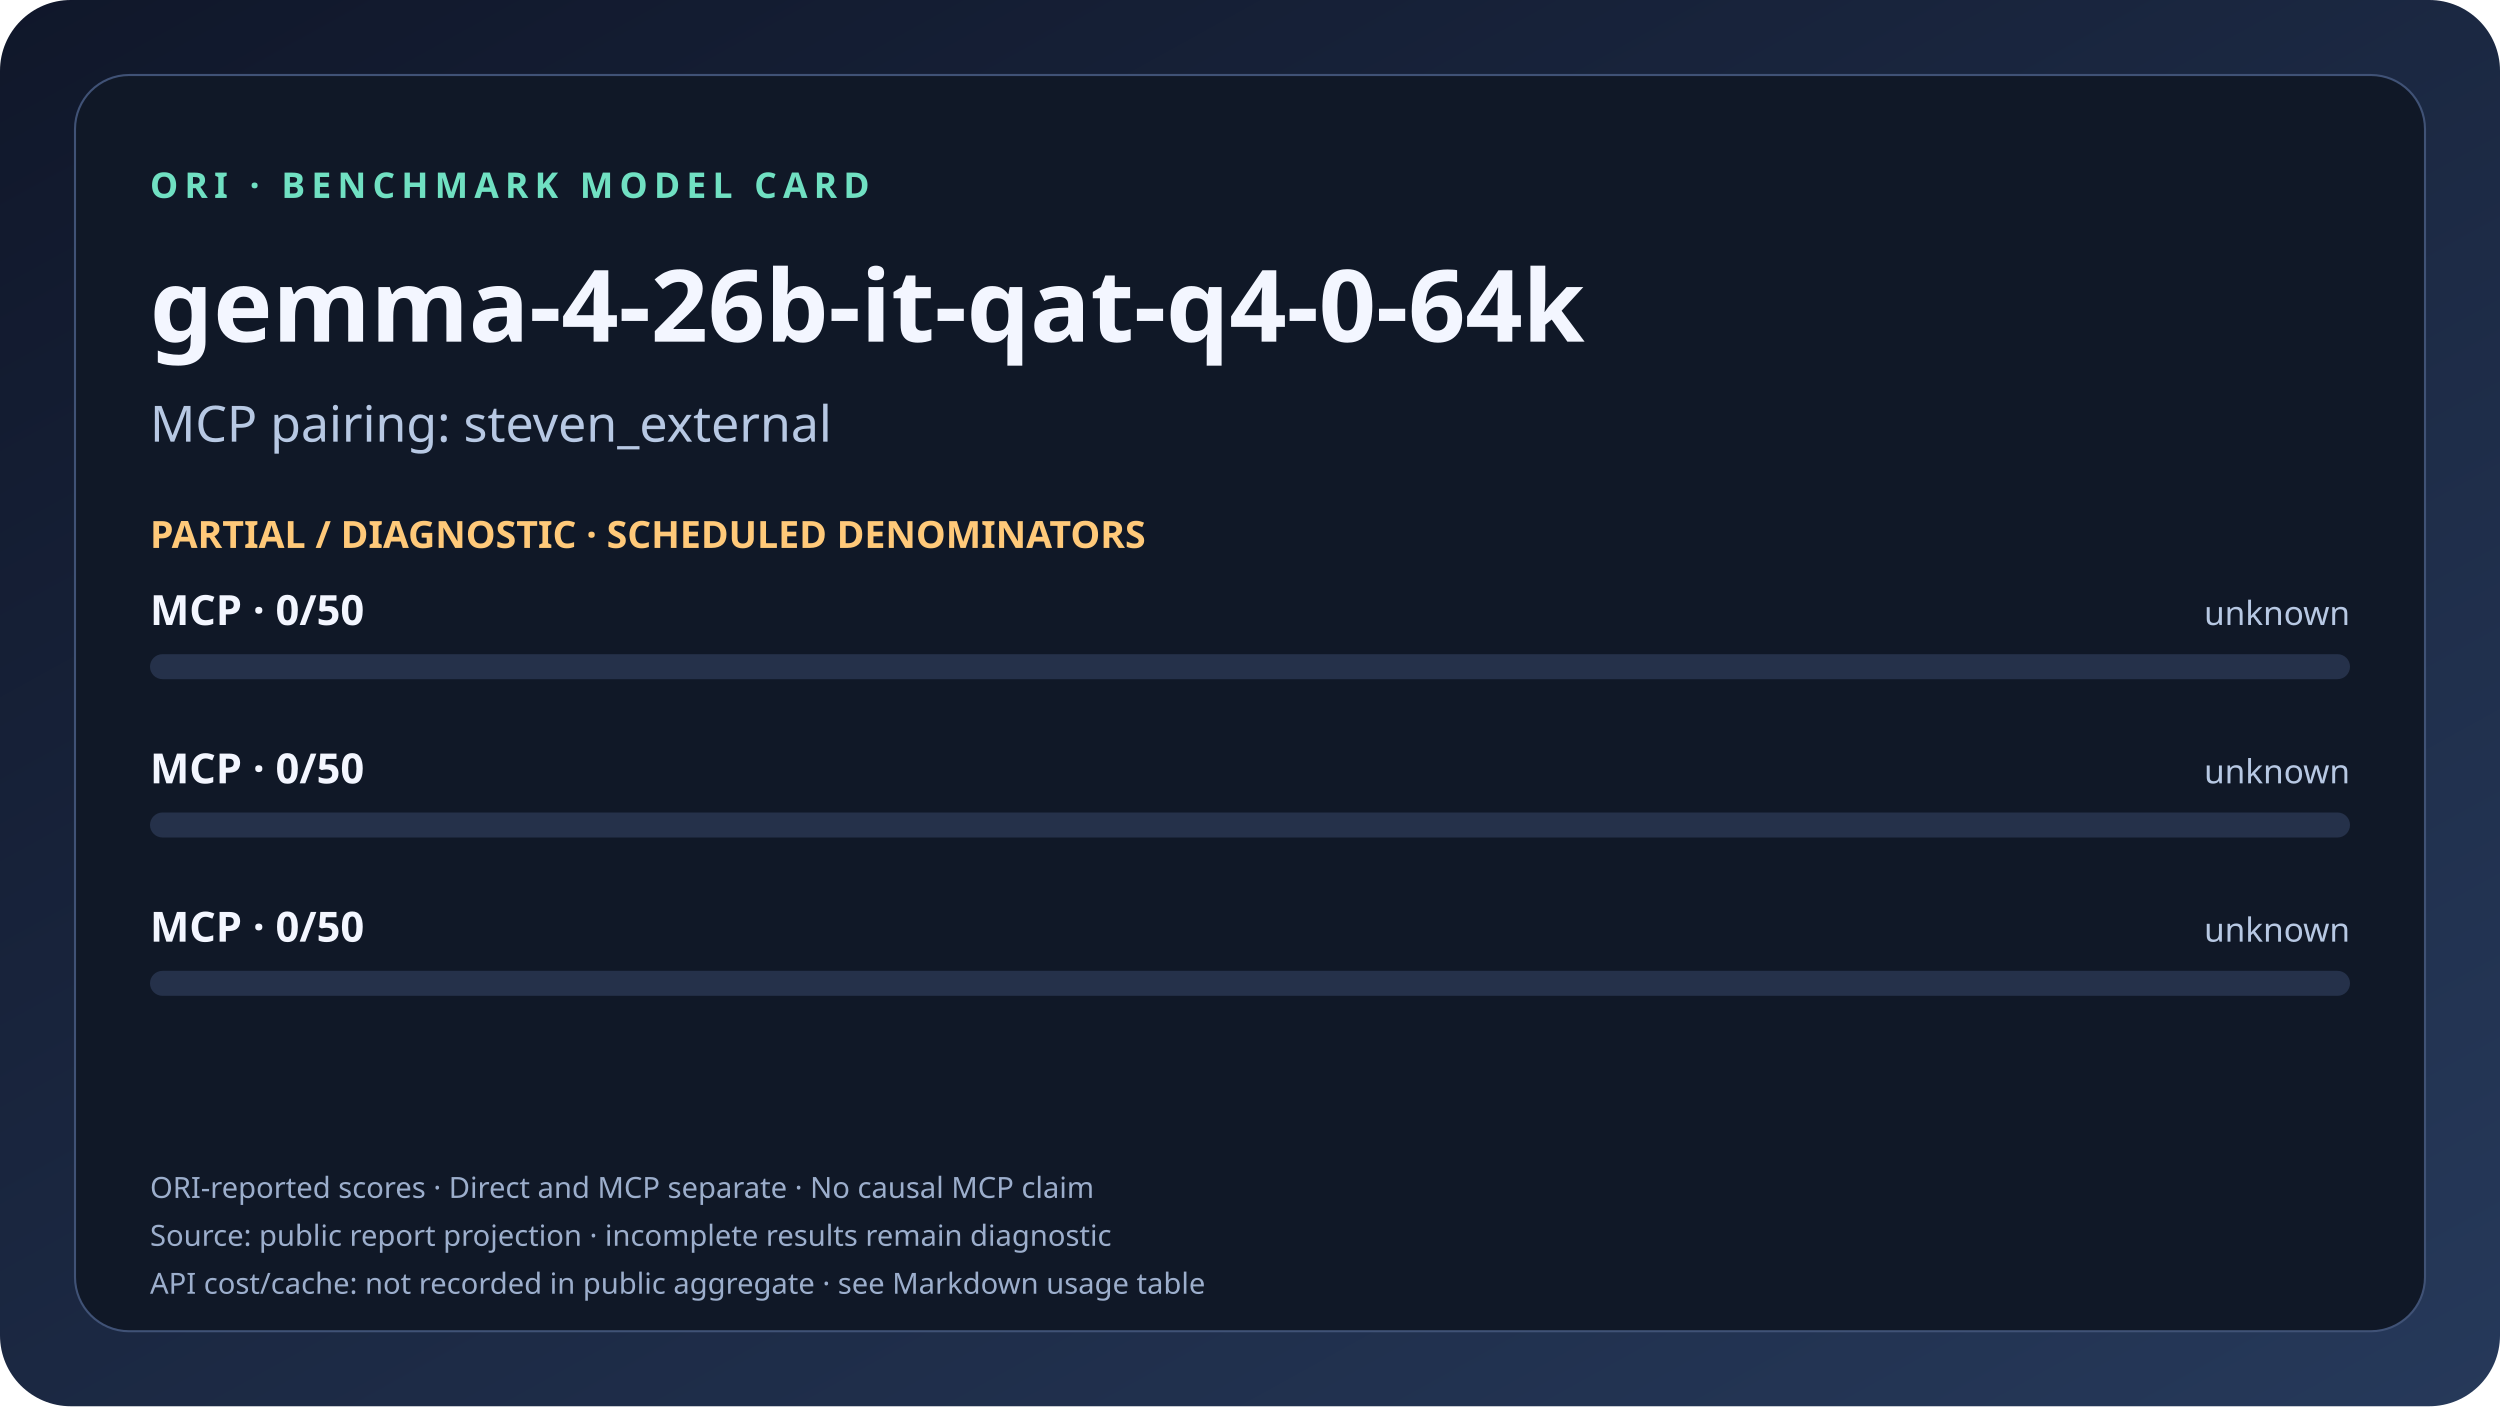
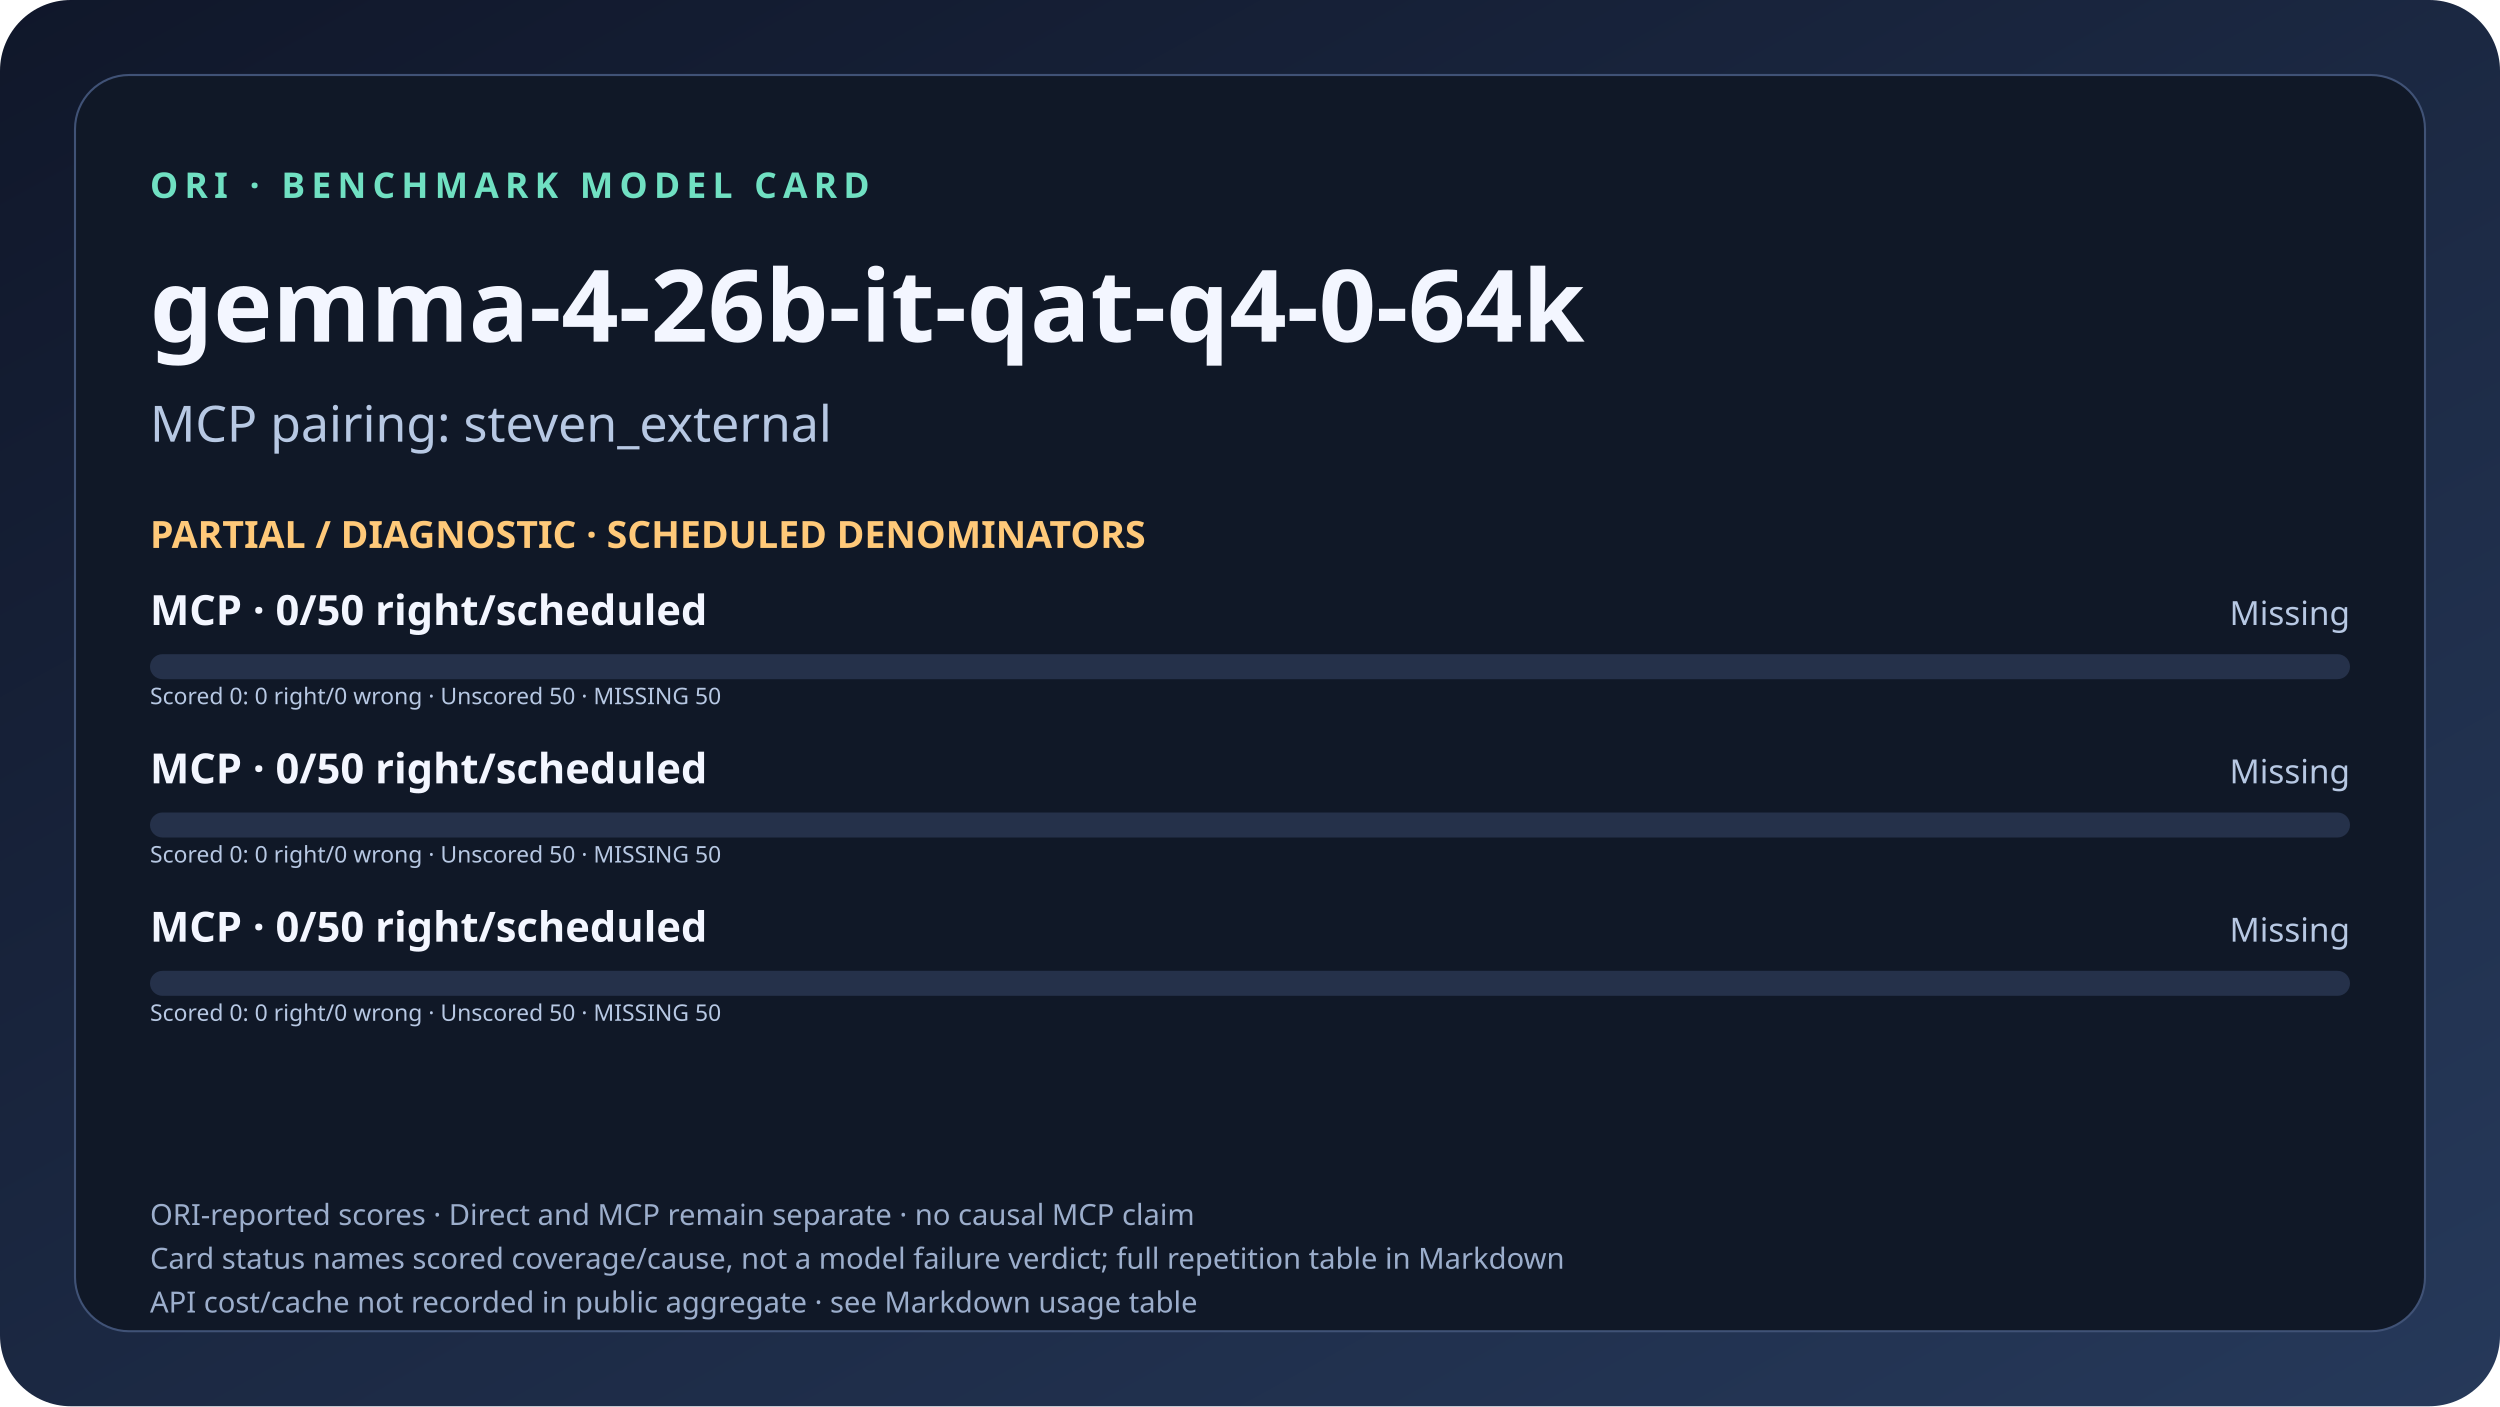
<svg xmlns="http://www.w3.org/2000/svg" width="1200" height="675" viewBox="0 0 1200 675">
  <defs>
    <linearGradient id="bg" x1="0" y1="0" x2="1" y2="1">
      <stop stop-color="#10172a" />
      <stop offset="1" stop-color="#26395a" />
    </linearGradient>
  </defs>
  <rect width="1200" height="675" rx="34" fill="url(#bg)" />
  <rect x="36" y="36" width="1128" height="603" rx="26" fill="#101827" stroke="#405276" />
  <text x="72" y="95" class="eyebrow">ORI · BENCHMARK MODEL CARD</text>
  <text x="72" y="164" class="title">gemma-4-26b-it-qat-q4-0-64k</text>
  <text x="72" y="212" class="pairing">MCP pairing: steven_external</text>
  <text x="72" y="263" class="status">PARTIAL / DIAGNOSTIC · SCHEDULED DENOMINATORS</text>
-   <text x="72" y="300" class="label">MCP · 0/50</text>
-   <text x="1128" y="300" text-anchor="end" class="state">unknown</text>
+   <text x="72" y="300" class="label">MCP · 0/50 right/scheduled</text>
+   <text x="1128" y="300" text-anchor="end" class="state">Missing</text>
  <rect x="72" y="314" width="1056" height="12" rx="6" fill="#25314a" />
  <rect x="72" y="314" width="0.0" height="12" rx="6" fill="#70e0c2" />
-   <text x="72" y="376" class="label">MCP · 0/50</text>
-   <text x="1128" y="376" text-anchor="end" class="state">unknown</text>
+   <text x="72" y="376" class="label">MCP · 0/50 right/scheduled</text>
+   <text x="1128" y="376" text-anchor="end" class="state">Missing</text>
  <rect x="72" y="390" width="1056" height="12" rx="6" fill="#25314a" />
  <rect x="72" y="390" width="0.0" height="12" rx="6" fill="#70e0c2" />
-   <text x="72" y="452" class="label">MCP · 0/50</text>
-   <text x="1128" y="452" text-anchor="end" class="state">unknown</text>
+   <text x="72" y="452" class="label">MCP · 0/50 right/scheduled</text>
+   <text x="1128" y="452" text-anchor="end" class="state">Missing</text>
  <rect x="72" y="466" width="1056" height="12" rx="6" fill="#25314a" />
  <rect x="72" y="466" width="0.0" height="12" rx="6" fill="#70e0c2" />
-   <text x="72" y="575" class="footer">ORI-reported scores · Direct and MCP separate · No causal MCP claim</text>
-   <text x="72" y="598" class="footer">Source: public report projection · incomplete results remain diagnostic</text>
-   <style>.title{font:700 48px system-ui,sans-serif;fill:#f3f6ff}.pairing{font:24px system-ui,sans-serif;fill:#b7c8e3}.eyebrow{font:700 17px system-ui,sans-serif;letter-spacing:3px;fill:#70e0c2}.status{font:700 18px system-ui,sans-serif;fill:#ffc979}.label{font:700 20px system-ui,sans-serif;fill:#f3f6ff}.state{font:16px system-ui,sans-serif;fill:#b7c8e3}.footer{font:14px system-ui,sans-serif;fill:#9caecc}</style>
-   <text x="72" y="621" class="footer">API cost/cache: not recorded in public aggregate · see Markdown usage table</text>
+   <text x="72" y="588" class="footer">ORI-reported scores · Direct and MCP remain separate · no causal MCP claim</text>
+   <text x="72" y="609" class="footer">Card status names scored coverage/cause, not a model failure verdict; full repetition table in Markdown</text>
+   <style>.title{font:700 48px system-ui,sans-serif;fill:#f3f6ff}.pairing{font:24px system-ui,sans-serif;fill:#b7c8e3}.eyebrow{font:700 17px system-ui,sans-serif;letter-spacing:3px;fill:#70e0c2}.status{font:700 18px system-ui,sans-serif;fill:#ffc979}.label{font:700 20px system-ui,sans-serif;fill:#f3f6ff}.state{font:16px system-ui,sans-serif;fill:#b7c8e3}.footer{font:14px system-ui,sans-serif;fill:#9caecc}.detail{font:11px system-ui,sans-serif;fill:#b7c8e3}</style>
+   <text x="72" y="630" class="footer">API cost/cache not recorded in public aggregate · see Markdown usage table</text>
+   <text x="72" y="338" class="detail">Scored 0: 0 right/0 wrong · Unscored 50 · MISSING 50</text>
+   <text x="72" y="414" class="detail">Scored 0: 0 right/0 wrong · Unscored 50 · MISSING 50</text>
+   <text x="72" y="490" class="detail">Scored 0: 0 right/0 wrong · Unscored 50 · MISSING 50</text>
</svg>
